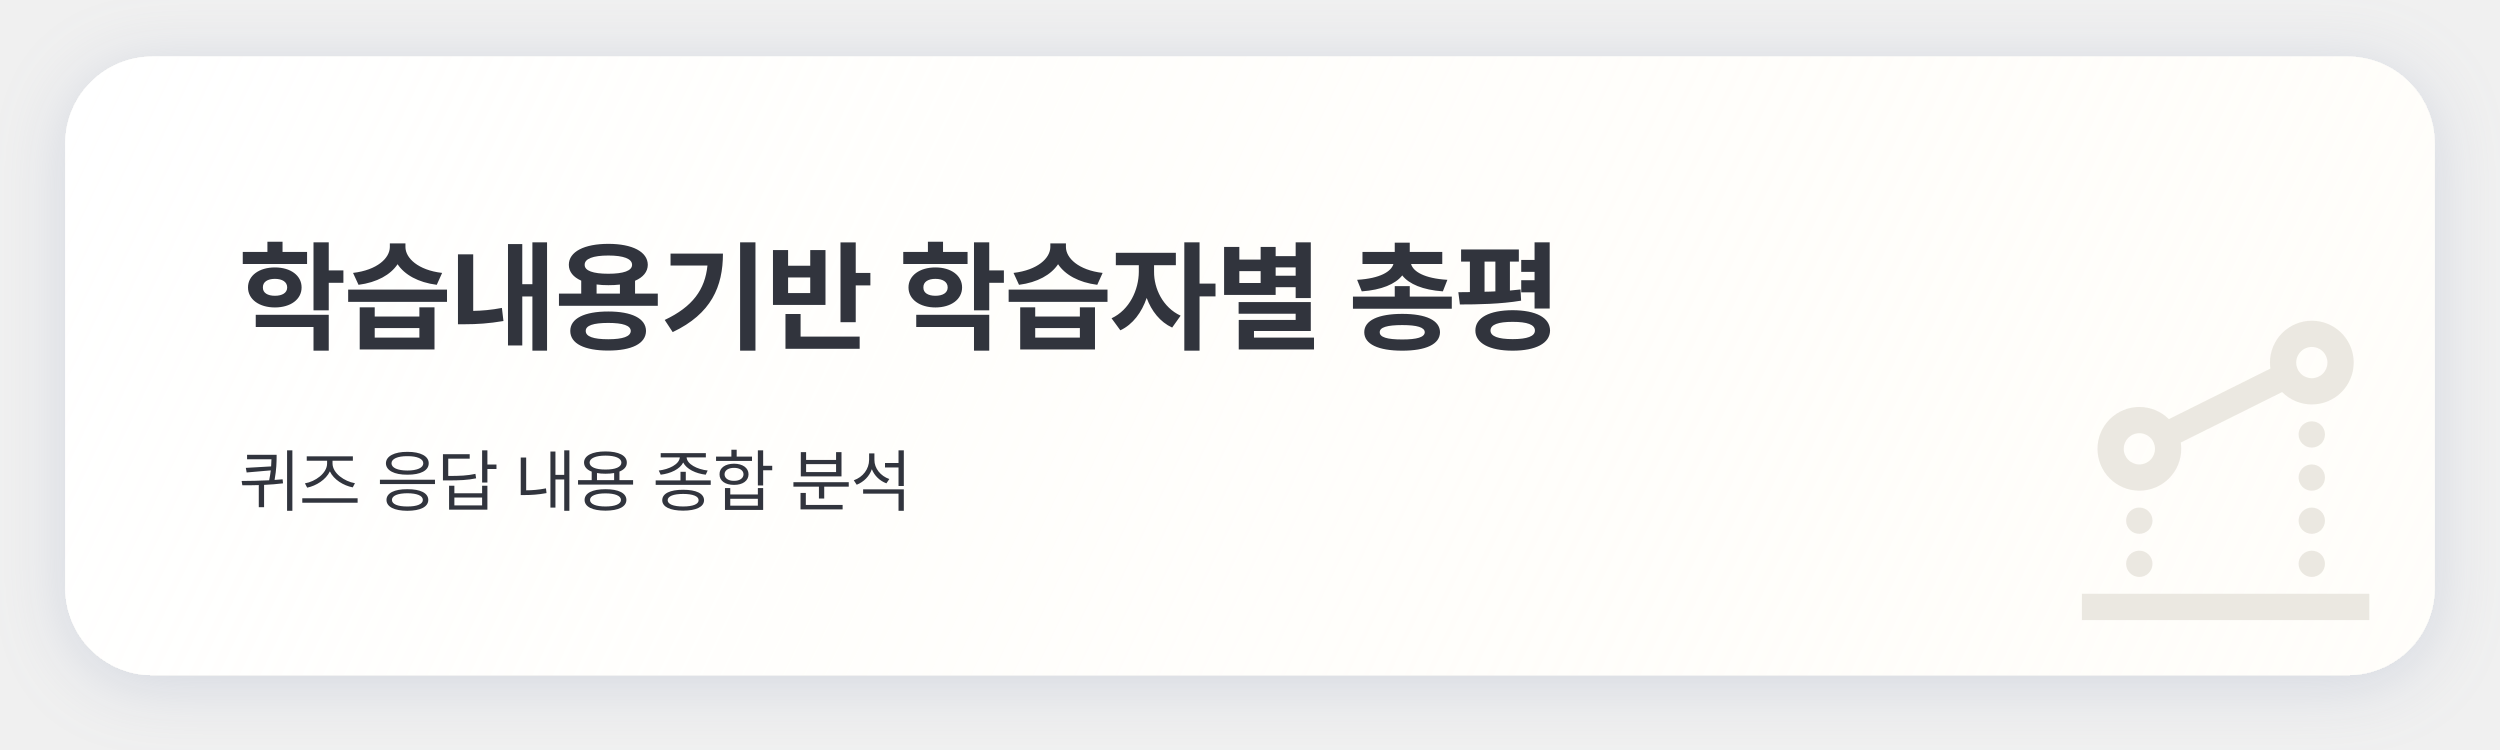
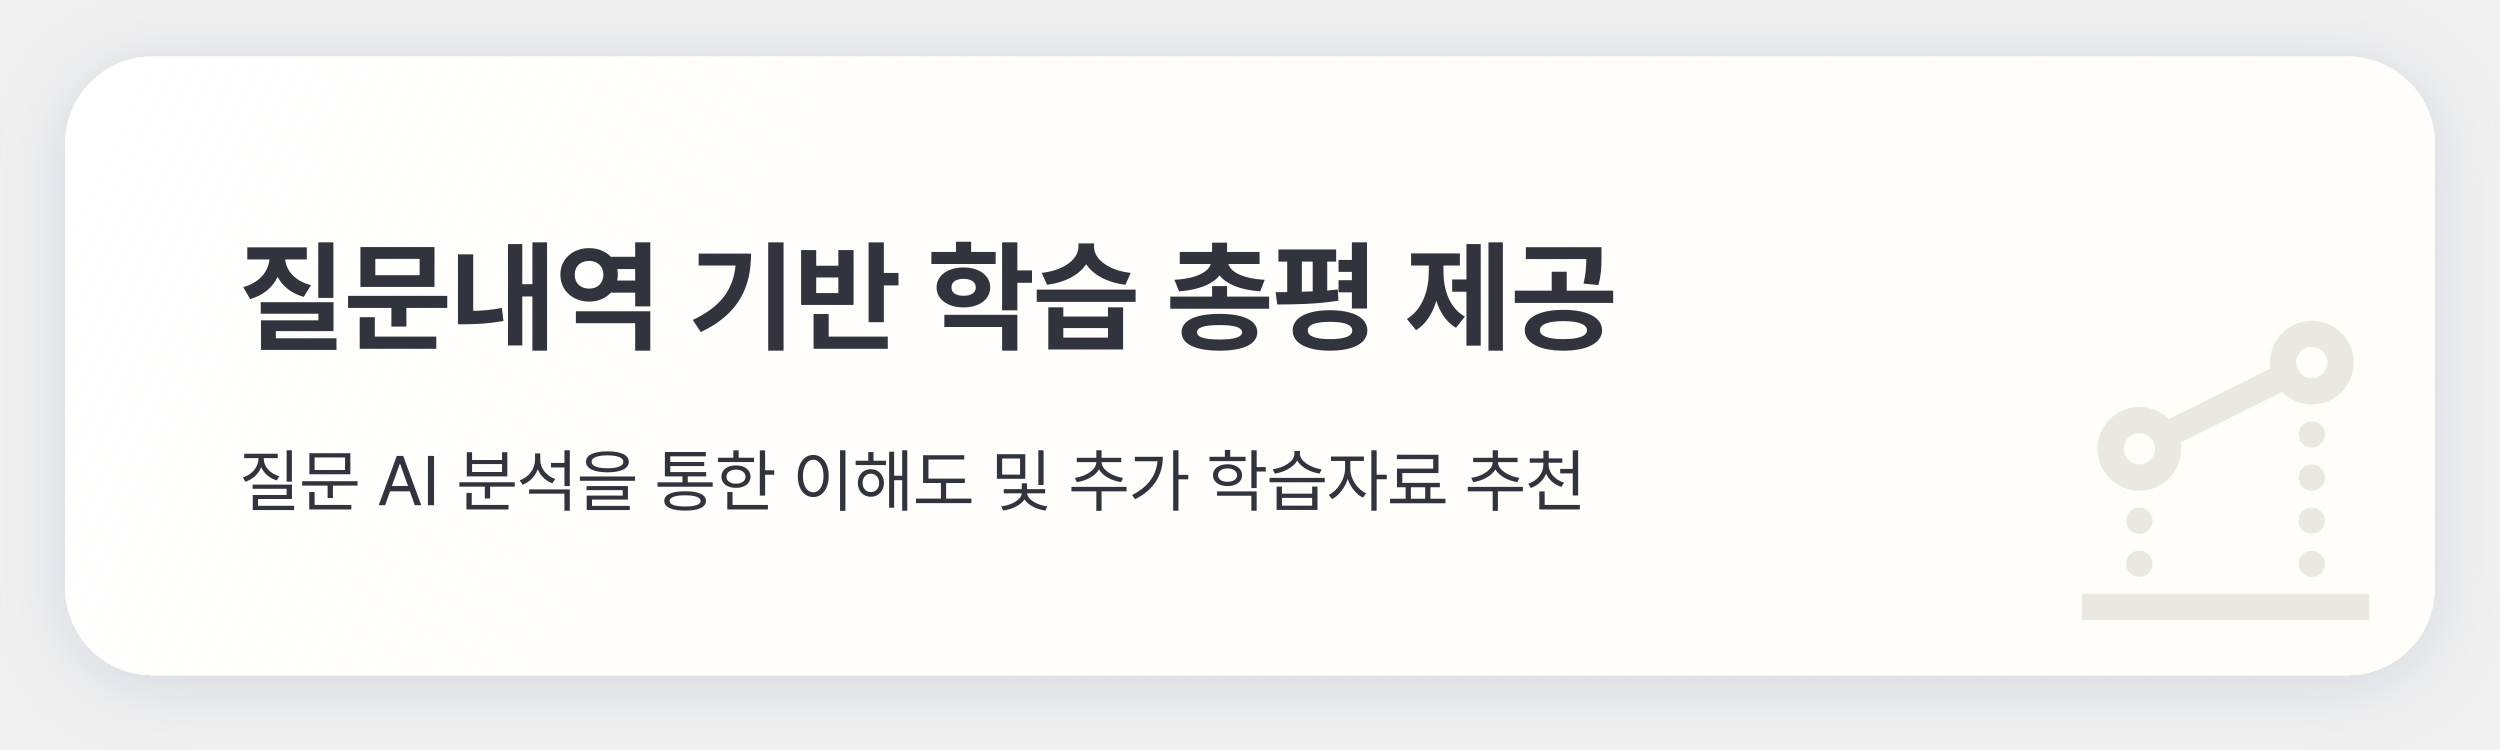
<svg xmlns="http://www.w3.org/2000/svg" width="574" height="172" viewBox="0 0 574 172" fill="none">
  <g filter="url(#filter0_d_5551_32488)">
    <rect x="15" y="13" width="544" height="142" rx="20" fill="white" />
    <rect x="15" y="13" width="544" height="142" rx="20" fill="url(#paint0_linear_5551_32488)" />
-     <path d="M70.504 57.848V60.609H55.738V57.848H61.398V55.496H64.871V57.848H70.504ZM63.121 61.402C66.731 61.402 69.246 63.262 69.246 65.996C69.246 68.731 66.731 70.59 63.121 70.59C59.512 70.59 56.941 68.731 56.941 65.996C56.941 63.262 59.512 61.402 63.121 61.402ZM63.121 64.027C61.453 64.027 60.332 64.711 60.359 65.996C60.332 67.254 61.453 67.91 63.121 67.91C64.789 67.91 65.938 67.254 65.938 65.996C65.938 64.711 64.789 64.027 63.121 64.027ZM75.481 55.633V62.086H78.844V64.93H75.481V71.246H71.981V55.633H75.481ZM75.481 72.285V80.516H71.981V75.074H58.719V72.285H75.481ZM86.035 70.562V72.668H96.289V70.562H99.762V80.242H82.59V70.562H86.035ZM86.035 77.508H96.289V75.32H86.035V77.508ZM102.633 66.488V69.305H79.938V66.488H102.633ZM93.09 56.727C93.09 59.215 95.961 62.031 101.512 62.66L100.281 65.394C95.988 64.848 92.885 63.07 91.285 60.664C89.686 63.07 86.568 64.848 82.316 65.394L81.059 62.66C86.609 62.004 89.481 59.27 89.508 56.727V55.879H93.09V56.727ZM125.602 55.633V80.516H122.238V68.074H119.914V79.312H116.633V56.043H119.914V65.258H122.238V55.633H125.602ZM108.648 58.395V71.383C110.645 71.342 112.832 71.164 115.238 70.699L115.594 73.707C112.258 74.281 109.414 74.445 106.844 74.445H105.148V58.395H108.648ZM151.031 67.418V70.207H128.336V67.418H133.449V64.438C131.631 63.631 130.605 62.4 130.605 60.801C130.605 57.793 134.133 55.988 139.684 55.988C145.18 55.988 148.707 57.793 148.734 60.801C148.721 62.414 147.654 63.672 145.809 64.465V67.418H151.031ZM139.656 71.519C145.043 71.519 148.297 73.106 148.324 75.977C148.297 78.902 145.043 80.488 139.656 80.488C134.188 80.488 130.934 78.902 130.934 75.977C130.934 73.106 134.188 71.519 139.656 71.519ZM139.656 74.144C136.211 74.144 134.461 74.746 134.488 75.977C134.461 77.262 136.211 77.891 139.656 77.891C143.02 77.891 144.797 77.262 144.824 75.977C144.797 74.746 143.02 74.144 139.656 74.144ZM139.684 58.668C136.156 58.668 134.215 59.406 134.242 60.801C134.215 62.168 136.156 62.852 139.684 62.852C143.156 62.852 145.125 62.168 145.125 60.801C145.125 59.406 143.156 58.668 139.684 58.668ZM136.977 67.418H142.336V65.34C141.516 65.436 140.627 65.477 139.684 65.477C138.713 65.477 137.811 65.436 136.977 65.312V67.418ZM173.453 55.633V80.516H169.926V55.633H173.453ZM165.988 58.23C165.988 65.777 163.336 72.039 154.449 76.25L152.617 73.461C159.043 70.426 161.873 66.488 162.434 60.965H153.957V58.23H165.988ZM196.477 55.66V62.66H199.84V65.531H196.477V73.981H192.977V55.66H196.477ZM197.379 77.289V80.078H180.344V72.094H183.816V77.289H197.379ZM180.945 57.41V61.02H186.031V57.41H189.531V70.016H177.473V57.41H180.945ZM180.945 67.281H186.031V63.699H180.945V67.281ZM222.152 57.848V60.609H207.387V57.848H213.047V55.496H216.52V57.848H222.152ZM214.77 61.402C218.379 61.402 220.895 63.262 220.895 65.996C220.895 68.731 218.379 70.59 214.77 70.59C211.16 70.59 208.59 68.731 208.59 65.996C208.59 63.262 211.16 61.402 214.77 61.402ZM214.77 64.027C213.102 64.027 211.98 64.711 212.008 65.996C211.98 67.254 213.102 67.91 214.77 67.91C216.438 67.91 217.586 67.254 217.586 65.996C217.586 64.711 216.438 64.027 214.77 64.027ZM227.129 55.633V62.086H230.492V64.93H227.129V71.246H223.629V55.633H227.129ZM227.129 72.285V80.516H223.629V75.074H210.367V72.285H227.129ZM237.684 70.562V72.668H247.938V70.562H251.41V80.242H234.238V70.562H237.684ZM237.684 77.508H247.938V75.32H237.684V77.508ZM254.281 66.488V69.305H231.586V66.488H254.281ZM244.738 56.727C244.738 59.215 247.609 62.031 253.16 62.66L251.93 65.394C247.637 64.848 244.533 63.07 242.934 60.664C241.334 63.07 238.217 64.848 233.965 65.394L232.707 62.66C238.258 62.004 241.129 59.27 241.156 56.727V55.879H244.738V56.727ZM264.973 62.414C264.945 66.215 266.969 70.59 271.07 72.477L269.129 75.211C266.354 73.939 264.371 71.397 263.277 68.402C262.156 71.697 260.119 74.486 257.234 75.84L255.211 73.078C259.367 71.137 261.445 66.516 261.473 62.414V60.883H256.195V58.039H269.977V60.883H264.973V62.414ZM275.418 55.633V65.121H279.082V68.047H275.418V80.516H271.918V55.633H275.418ZM300.957 55.633V68.43H297.484V65.941H292.891V67.719H281.051V56.699H284.551V59.598H289.445V56.699H292.891V58.805H297.484V55.633H300.957ZM300.957 69.359V76.004H287.914V77.508H301.695V80.242H284.414V73.461H297.484V72.039H284.387V69.359H300.957ZM284.551 64.984H289.445V62.25H284.551V64.984ZM292.891 63.316H297.484V61.402H292.891V63.316ZM333.332 68.102V70.891H310.637V68.102H320.234V65.695H323.68V68.102H333.332ZM323.68 55.715V57.848H331.145V60.609H323.98C324.445 62.332 327.002 63.932 332.32 64.246L331.281 66.898C326.688 66.57 323.516 65.231 321.957 63.234C320.385 65.231 317.213 66.57 312.66 66.898L311.594 64.246C316.912 63.932 319.441 62.332 319.934 60.609H312.824V57.848H320.234V55.715H323.68ZM321.957 72.066C327.398 72.066 330.598 73.543 330.625 76.277C330.598 79.039 327.398 80.516 321.957 80.516C316.488 80.516 313.234 79.039 313.234 76.277C313.234 73.543 316.488 72.066 321.957 72.066ZM321.957 74.637C318.484 74.637 316.762 75.156 316.789 76.277C316.762 77.426 318.484 77.945 321.957 77.945C325.348 77.945 327.098 77.426 327.125 76.277C327.098 75.156 325.348 74.637 321.957 74.637ZM348.727 57.273V60.062H346.676V66.707C347.51 66.639 348.33 66.557 349.109 66.461L349.246 69.031C344.57 69.824 339.129 69.906 335.191 69.906L334.836 67.09C335.656 67.09 336.559 67.076 337.488 67.062V60.062H335.465V57.273H348.727ZM355.809 55.633V70.836H352.336V67.117H349.273V64.328H352.336V62.414H349.273V59.68H352.336V55.633H355.809ZM347.305 71.219C352.664 71.246 355.863 72.914 355.891 75.894C355.863 78.793 352.664 80.516 347.305 80.516C341.973 80.516 338.746 78.793 338.746 75.894C338.746 72.914 341.973 71.246 347.305 71.219ZM347.305 73.898C343.969 73.898 342.219 74.527 342.219 75.894C342.219 77.207 343.969 77.863 347.305 77.863C350.641 77.863 352.418 77.207 352.418 75.894C352.418 74.527 350.641 73.898 347.305 73.898ZM340.852 66.981C341.672 66.981 342.506 66.939 343.34 66.898V60.062H340.852V66.981Z" fill="#31343D" />
+     <path d="M76.547 55.633V68.402H73.074V55.633H76.547ZM76.574 69.387V76.031H63.34V77.672H77.258V80.352H59.922V73.543H73.102V72.039H59.867V69.387H76.574ZM70.449 56.781V59.57H65.473C65.719 62.059 67.578 64.465 71.406 65.477L69.738 68.156C66.853 67.363 64.857 65.695 63.75 63.562C62.602 65.941 60.496 67.814 57.434 68.676L55.848 65.914C59.73 64.848 61.631 62.223 61.863 59.57H56.777V56.781H70.449ZM102.688 67.938V70.699H93.309V74.992H89.863V70.699H79.91V67.938H102.688ZM99.762 56.727V65.887H82.754V56.727H99.762ZM86.172 59.434V63.18H96.344V59.434H86.172ZM100.172 77.289V80.078H82.59V72.832H86.062V77.289H100.172ZM125.602 55.633V80.516H122.238V68.074H119.914V79.312H116.633V56.043H119.914V65.258H122.238V55.633H125.602ZM108.648 58.395V71.383C110.645 71.342 112.832 71.164 115.238 70.699L115.594 73.707C112.258 74.281 109.414 74.445 106.844 74.445H105.148V58.395H108.648ZM149.309 71.465V80.516H145.836V74.199H132.219V71.465H149.309ZM149.309 55.633V70.344H145.836V67.199H140.258C139.068 68.484 137.305 69.25 135.281 69.25C131.508 69.25 128.637 66.652 128.664 63.043C128.637 59.516 131.508 56.945 135.281 56.973C137.305 56.959 139.068 57.711 140.258 58.969H145.836V55.633H149.309ZM135.281 59.898C133.34 59.898 131.945 61.102 131.973 63.043C131.945 65.094 133.34 66.269 135.281 66.269C137.113 66.269 138.535 65.094 138.535 63.043C138.535 61.102 137.113 59.898 135.281 59.898ZM141.707 64.41H145.836V61.785H141.734C141.803 62.182 141.844 62.605 141.844 63.043C141.844 63.522 141.789 63.973 141.707 64.41ZM179.906 55.633V80.516H176.379V55.633H179.906ZM172.441 58.23C172.441 65.777 169.789 72.039 160.902 76.25L159.07 73.461C165.496 70.426 168.326 66.488 168.887 60.965H160.41V58.23H172.441ZM202.93 55.66V62.66H206.293V65.531H202.93V73.981H199.43V55.66H202.93ZM203.832 77.289V80.078H186.797V72.094H190.27V77.289H203.832ZM187.398 57.41V61.02H192.484V57.41H195.984V70.016H183.926V57.41H187.398ZM187.398 67.281H192.484V63.699H187.398V67.281ZM228.605 57.848V60.609H213.84V57.848H219.5V55.496H222.973V57.848H228.605ZM221.223 61.402C224.832 61.402 227.348 63.262 227.348 65.996C227.348 68.731 224.832 70.59 221.223 70.59C217.613 70.59 215.043 68.731 215.043 65.996C215.043 63.262 217.613 61.402 221.223 61.402ZM221.223 64.027C219.555 64.027 218.434 64.711 218.461 65.996C218.434 67.254 219.555 67.91 221.223 67.91C222.891 67.91 224.039 67.254 224.039 65.996C224.039 64.711 222.891 64.027 221.223 64.027ZM233.582 55.633V62.086H236.945V64.93H233.582V71.246H230.082V55.633H233.582ZM233.582 72.285V80.516H230.082V75.074H216.82V72.285H233.582ZM244.137 70.562V72.668H254.391V70.562H257.863V80.242H240.691V70.562H244.137ZM244.137 77.508H254.391V75.32H244.137V77.508ZM260.734 66.488V69.305H238.039V66.488H260.734ZM251.191 56.727C251.191 59.215 254.062 62.031 259.613 62.66L258.383 65.394C254.09 64.848 250.986 63.07 249.387 60.664C247.787 63.07 244.67 64.848 240.418 65.394L239.16 62.66C244.711 62.004 247.582 59.27 247.609 56.727V55.879H251.191V56.727ZM291.387 68.102V70.891H268.691V68.102H278.289V65.695H281.734V68.102H291.387ZM281.734 55.715V57.848H289.199V60.609H282.035C282.5 62.332 285.057 63.932 290.375 64.246L289.336 66.898C284.742 66.57 281.57 65.231 280.012 63.234C278.439 65.231 275.268 66.57 270.715 66.898L269.648 64.246C274.967 63.932 277.496 62.332 277.988 60.609H270.879V57.848H278.289V55.715H281.734ZM280.012 72.066C285.453 72.066 288.652 73.543 288.68 76.277C288.652 79.039 285.453 80.516 280.012 80.516C274.543 80.516 271.289 79.039 271.289 76.277C271.289 73.543 274.543 72.066 280.012 72.066ZM280.012 74.637C276.539 74.637 274.816 75.156 274.844 76.277C274.816 77.426 276.539 77.945 280.012 77.945C283.402 77.945 285.152 77.426 285.18 76.277C285.152 75.156 283.402 74.637 280.012 74.637ZM306.781 57.273V60.062H304.73V66.707C305.564 66.639 306.385 66.557 307.164 66.461L307.301 69.031C302.625 69.824 297.184 69.906 293.246 69.906L292.891 67.09L295.543 67.062V60.062H293.52V57.273H306.781ZM313.863 55.633V70.836H310.391V67.117H307.328V64.328H310.391V62.414H307.328V59.68H310.391V55.633H313.863ZM305.359 71.219C310.719 71.246 313.918 72.914 313.945 75.894C313.918 78.793 310.719 80.516 305.359 80.516C300.027 80.516 296.801 78.793 296.801 75.894C296.801 72.914 300.027 71.246 305.359 71.219ZM305.359 73.898C302.023 73.898 300.273 74.527 300.273 75.894C300.273 77.207 302.023 77.863 305.359 77.863C308.695 77.863 310.473 77.207 310.473 75.894C310.473 74.527 308.695 73.898 305.359 73.898ZM298.906 66.981L301.395 66.898V60.062H298.906V66.981ZM345.062 55.633V80.516H341.754V55.633H345.062ZM339.977 56.043V79.367H336.695V66.981H333.414V64.164H336.695V56.043H339.977ZM331.418 62.305C331.418 66.434 332.703 70.617 336.34 72.695L334.289 75.266C332.074 73.953 330.611 71.725 329.777 69.059C328.916 71.957 327.412 74.418 325.129 75.812L323.023 73.242C326.688 71 328.055 66.516 328.055 62.305V60.965H323.98V58.176H335.191V60.965H331.418V62.305ZM358.953 71.137C364.395 71.137 367.812 72.859 367.84 75.84C367.812 78.766 364.395 80.516 358.953 80.516C353.566 80.516 350.094 78.766 350.094 75.84C350.094 72.859 353.566 71.137 358.953 71.137ZM358.953 73.734C355.535 73.734 353.566 74.445 353.566 75.84C353.566 77.18 355.535 77.863 358.953 77.863C362.371 77.863 364.367 77.18 364.367 75.84C364.367 74.445 362.371 73.734 358.953 73.734ZM367.703 56.754V58.777C367.703 60.746 367.703 62.879 366.992 65.449L363.574 65.121C364.121 62.865 364.189 61.184 364.23 59.488H350.34V56.754H367.703ZM370.383 66.734V69.551H347.797V66.734H356.273V62.387H359.719V66.734H370.383Z" fill="#31343D" />
    <g opacity="0.6">
      <path d="M487.61 103.051C487.61 102.099 487.989 101.187 488.661 100.514C489.334 99.841 490.246 99.463 491.198 99.463C492.149 99.463 493.061 99.841 493.734 100.514C494.407 101.187 494.784 102.099 494.784 103.051C494.784 104.002 494.407 104.914 493.734 105.587C493.061 106.26 492.149 106.637 491.198 106.637C490.246 106.637 489.334 106.259 488.661 105.587C487.989 104.914 487.611 104.002 487.61 103.051ZM481.584 103.051C481.584 105.6 482.597 108.045 484.4 109.848C486.203 111.65 488.648 112.663 491.198 112.663C493.747 112.663 496.192 111.65 497.995 109.848C499.797 108.045 500.81 105.6 500.81 103.051C500.81 102.565 500.774 102.083 500.702 101.609L523.972 90.017C523.982 90.027 523.99 90.038 524 90.047C525.803 91.85 528.248 92.863 530.798 92.863C533.347 92.863 535.792 91.85 537.595 90.047C539.397 88.245 540.41 85.8 540.41 83.251C540.41 80.701 539.397 78.255 537.595 76.453C535.792 74.65 533.347 73.637 530.798 73.637C528.248 73.637 525.803 74.65 524 76.453C522.197 78.255 521.184 80.701 521.184 83.251C521.184 83.713 521.219 84.171 521.284 84.623L497.976 96.234C496.175 94.443 493.738 93.437 491.198 93.437C488.648 93.437 486.203 94.45 484.4 96.253C482.597 98.055 481.584 100.501 481.584 103.051ZM534.384 83.251C534.384 84.202 534.007 85.114 533.334 85.787C532.661 86.46 531.749 86.837 530.798 86.837C529.846 86.837 528.934 86.459 528.261 85.787C527.589 85.114 527.211 84.202 527.21 83.251C527.21 82.299 527.589 81.387 528.261 80.714C528.934 80.041 529.846 79.663 530.798 79.663C531.749 79.663 532.661 80.041 533.334 80.714C534.007 81.387 534.384 82.299 534.384 83.251Z" fill="#BEB9A6" fill-opacity="0.5" />
      <path d="M478 142.363V136.337H544L544 142.363H478Z" fill="#BEB9A6" fill-opacity="0.5" />
      <path d="M527.757 129.45C527.757 127.787 529.106 126.437 530.77 126.437H530.8C532.464 126.437 533.813 127.787 533.813 129.45C533.813 131.114 532.464 132.463 530.8 132.463H530.77C529.106 132.463 527.757 131.114 527.757 129.45Z" fill="#BEB9A6" fill-opacity="0.5" />
      <path d="M491.015 126.442L491.17 126.437H491.2C492.864 126.437 494.213 127.787 494.213 129.45C494.213 131.114 492.864 132.463 491.2 132.463H491.17L491.015 132.46C489.423 132.379 488.157 131.062 488.157 129.45C488.157 127.838 489.423 126.522 491.015 126.442Z" fill="#BEB9A6" fill-opacity="0.5" />
      <path d="M527.757 119.55C527.757 117.887 529.106 116.537 530.77 116.537H530.8C532.464 116.537 533.813 117.887 533.813 119.55C533.813 121.214 532.464 122.563 530.8 122.563H530.77C529.106 122.563 527.757 121.214 527.757 119.55Z" fill="#BEB9A6" fill-opacity="0.5" />
      <path d="M488.157 119.55C488.157 117.887 489.506 116.537 491.17 116.537H491.2C492.864 116.537 494.213 117.887 494.213 119.55C494.213 121.214 492.864 122.563 491.2 122.563H491.17C489.506 122.563 488.157 121.214 488.157 119.55Z" fill="#BEB9A6" fill-opacity="0.5" />
      <path d="M530.615 106.642L530.77 106.637H530.8C532.464 106.637 533.813 107.987 533.813 109.65C533.813 111.314 532.464 112.663 530.8 112.663H530.77L530.615 112.66C529.023 112.579 527.757 111.262 527.757 109.65C527.757 108.038 529.023 106.722 530.615 106.642Z" fill="#BEB9A6" fill-opacity="0.5" />
      <path d="M527.757 99.75C527.757 98.087 529.106 96.737 530.77 96.737H530.8C532.464 96.737 533.813 98.087 533.813 99.75C533.813 101.414 532.464 102.763 530.8 102.763H530.77C529.106 102.763 527.757 101.414 527.757 99.75Z" fill="#BEB9A6" fill-opacity="0.5" />
    </g>
-     <path d="M63.512 104.416V105.024C63.496 106.016 63.496 107.712 63.048 110.192C63.672 110.16 64.296 110.112 64.888 110.048L64.984 110.976C63.56 111.152 62.088 111.264 60.632 111.328V116.448H59.416V111.376C58.088 111.424 56.808 111.424 55.64 111.424L55.48 110.432C57.384 110.416 59.608 110.384 61.8 110.272C61.976 109.424 62.088 108.672 62.168 108L56.632 108.48L56.44 107.424L62.248 107.088C62.296 106.432 62.312 105.888 62.328 105.44H56.728V104.416H63.512ZM65.912 117.28V103.392H67.128V117.28H65.912ZM82.108 114.4V115.424H69.404V114.4H82.108ZM70.012 110.976C72.364 110.592 75.1 108.656 75.1 106.432V105.792H70.428V104.768H81.02V105.792H76.348V106.432C76.364 108.656 79.1 110.544 81.5 110.944L80.988 111.904C78.876 111.488 76.636 110.144 75.74 108.224C74.828 110.144 72.604 111.536 70.524 111.968L70.012 110.976ZM99.872 110.144V111.136H87.232V110.144H99.872ZM88.608 106.368C88.624 104.736 90.528 103.728 93.536 103.744C96.56 103.728 98.448 104.736 98.432 106.368C98.448 108.032 96.56 109.008 93.536 108.992C90.528 109.008 88.624 108.032 88.608 106.368ZM88.736 114.784C88.752 113.2 90.528 112.304 93.536 112.32C96.528 112.304 98.32 113.2 98.336 114.784C98.32 116.384 96.528 117.264 93.536 117.28C90.528 117.264 88.752 116.384 88.736 114.784ZM89.888 106.368C89.888 107.408 91.296 108.032 93.536 108.032C95.776 108.032 97.2 107.408 97.184 106.368C97.2 105.344 95.776 104.72 93.536 104.736C91.296 104.72 89.888 105.344 89.888 106.368ZM89.984 114.784C89.984 115.744 91.312 116.304 93.536 116.288C95.744 116.304 97.088 115.744 97.088 114.784C97.088 113.808 95.744 113.264 93.536 113.248C91.312 113.264 89.984 113.808 89.984 114.784ZM111.908 103.392V106.656H113.988V107.68H111.908V110.784H110.692V103.392H111.908ZM101.7 110.304V104.288H107.844V105.312H102.916V109.28C105.7 109.28 107.3 109.2 109.156 108.8L109.316 109.824C107.364 110.224 105.7 110.304 102.788 110.304H101.7ZM103.108 117.024V111.52H104.324V113.248H110.692V111.52H111.908V117.024H103.108ZM104.324 116.032H110.692V114.24H104.324V116.032ZM130.729 103.392V117.28H129.545V110.08H127.529V116.544H126.377V103.68H127.529V109.024H129.545V103.392H130.729ZM119.561 113.664V105.056H120.809V112.576C122.169 112.576 123.657 112.464 125.353 112.128L125.481 113.216C123.561 113.568 121.977 113.664 120.457 113.664H119.561ZM145.357 110.24V111.264H132.717V110.24H135.853V108.288C134.733 107.856 134.109 107.152 134.093 106.208C134.109 104.592 135.981 103.648 139.021 103.648C142.045 103.648 143.933 104.592 143.917 106.208C143.933 107.136 143.309 107.84 142.221 108.272V110.24H145.357ZM134.221 114.784C134.237 113.2 136.013 112.32 139.021 112.32C142.013 112.32 143.805 113.2 143.821 114.784C143.805 116.368 142.013 117.232 139.021 117.248C136.013 117.232 134.237 116.368 134.221 114.784ZM135.373 106.208C135.373 107.232 136.765 107.824 139.021 107.808C141.277 107.824 142.685 107.232 142.669 106.208C142.685 105.216 141.277 104.608 139.021 104.608C136.765 104.608 135.373 105.216 135.373 106.208ZM135.469 114.784C135.469 115.728 136.797 116.288 139.021 116.288C141.229 116.288 142.573 115.728 142.573 114.784C142.573 113.84 141.229 113.28 139.021 113.28C136.797 113.28 135.469 113.84 135.469 114.784ZM137.069 110.24H141.005V108.608C140.413 108.72 139.757 108.768 139.021 108.768C138.301 108.768 137.645 108.72 137.069 108.608V110.24ZM157.457 108.32V110.304H163.185V111.328H150.545V110.304H156.241V108.32H157.457ZM151.249 108.032C153.649 107.76 155.969 106.592 156.081 105.024H151.697V104.032H162.065V105.024H157.649C157.745 106.576 160.065 107.76 162.481 108.032L162.033 108.992C159.761 108.72 157.633 107.728 156.865 106.192C156.097 107.728 153.969 108.72 151.697 108.992L151.249 108.032ZM152.049 114.848C152.065 113.296 153.841 112.448 156.849 112.448C159.841 112.448 161.633 113.296 161.649 114.848C161.633 116.384 159.841 117.232 156.849 117.248C153.841 117.232 152.065 116.384 152.049 114.848ZM153.297 114.848C153.297 115.76 154.609 116.288 156.849 116.288C159.089 116.288 160.401 115.76 160.401 114.848C160.401 113.936 159.089 113.408 156.849 113.408C154.609 113.408 153.297 113.936 153.297 114.848ZM175.221 103.392V106.944H177.301V107.968H175.221V111.456H174.005V103.392H175.221ZM164.405 105.824V104.832H167.925V103.264H169.141V104.832H172.661V105.824H164.405ZM165.205 108.896C165.173 107.424 166.517 106.48 168.533 106.464C170.533 106.48 171.861 107.424 171.861 108.896C171.861 110.384 170.533 111.344 168.533 111.328C166.517 111.344 165.173 110.384 165.205 108.896ZM166.357 108.896C166.357 109.808 167.221 110.416 168.533 110.4C169.829 110.416 170.709 109.808 170.709 108.896C170.709 108.016 169.829 107.408 168.533 107.424C167.221 107.408 166.357 108.016 166.357 108.896ZM166.453 117.088V112.064H167.669V113.536H174.005V112.064H175.221V117.088H166.453ZM167.669 116.096H174.005V114.528H167.669V116.096ZM194.873 110.72V111.744H189.241V114.464H188.025V111.744H182.169V110.72H194.873ZM183.801 116.96V113.184H185.017V115.936H193.465V116.96H183.801ZM183.865 109.376V103.808H185.081V105.6H191.961V103.808H193.209V109.376H183.865ZM185.081 108.384H191.961V106.56H185.081V108.384ZM200.765 105.6C200.749 107.52 202.173 109.296 204.189 109.984L203.517 110.976C201.981 110.4 200.765 109.216 200.173 107.728C199.597 109.376 198.333 110.64 196.701 111.296L196.029 110.272C198.141 109.536 199.533 107.696 199.549 105.568V104.096H200.765V105.6ZM198.173 113.344V112.352H207.517V117.28H206.301V113.344H198.173ZM203.197 107.328V106.304H206.301V103.392H207.517V111.584H206.301V107.328H203.197Z" fill="#31343D" />
+     <path d="M67.016 103.375V110.594H65.812V103.375H67.016ZM67.031 111.266V114.578H59.234V116.125H67.531V117.109H58.031V113.656H65.812V112.234H58V111.266H67.031ZM60.562 105.344C60.562 107.156 62.047 108.734 64.141 109.359L63.531 110.312C61.891 109.797 60.586 108.695 59.969 107.266C59.367 108.828 58.039 110.047 56.344 110.609L55.766 109.641C57.844 108.953 59.328 107.25 59.328 105.344V105.188H56.078V104.172H63.766V105.188H60.562V105.344ZM82.094 110.484V111.5H76.438V114.344H75.219V111.5H69.375V110.484H82.094ZM80.438 104.062V108.891H71.031V104.062H80.438ZM72.234 105.031V107.906H79.219V105.031H72.234ZM80.672 115.938V116.969H71V112.969H72.234V115.938H80.672ZM88.422 116H86.953L91.094 104.688H92.578L96.719 116H95.234L94.109 112.812H89.562L88.422 116ZM89.984 111.578H93.672L91.875 106.516H91.781L89.984 111.578ZM99.656 104.688V116H98.25V104.688H99.656ZM118.188 110.734V111.734H112.531V114.453H111.312V111.734H105.469V110.734H118.188ZM116.766 115.938V116.969H107.094V113.172H108.312V115.938H116.766ZM108.391 103.828V105.609H115.266V103.828H116.484V109.375H107.172V103.828H108.391ZM108.391 108.375H115.266V106.547H108.391V108.375ZM124.047 105.609C124.047 107.531 125.469 109.297 127.484 109.984L126.812 110.969C125.266 110.398 124.062 109.211 123.469 107.734C122.883 109.375 121.633 110.656 120 111.297L119.328 110.281C121.438 109.531 122.828 107.703 122.844 105.562V104.094H124.047V105.609ZM130.828 112.359V117.266H129.594V113.344H121.484V112.359H130.828ZM130.828 103.375V111.594H129.594V107.328H126.5V106.297H129.594V103.375H130.828ZM139.469 103.625C142.562 103.625 144.375 104.469 144.375 106.016C144.375 107.594 142.562 108.438 139.469 108.453C136.375 108.438 134.547 107.594 134.547 106.016C134.547 104.469 136.375 103.625 139.469 103.625ZM139.469 104.547C137.156 104.547 135.812 105.109 135.828 106.016C135.812 106.984 137.156 107.516 139.469 107.516C141.766 107.516 143.125 106.984 143.125 106.016C143.125 105.109 141.766 104.547 139.469 104.547ZM145.797 109.391V110.391H133.141V109.391H145.797ZM144.172 111.594V114.703H135.922V116.141H144.594V117.109H134.703V113.797H142.969V112.531H134.672V111.594H144.172ZM163.641 110.75V111.75H150.969V110.75H156.688V109.375H152.656V103.781H162.062V104.781H153.891V106.078H161.688V107.016H153.891V108.391H162.141V109.375H157.906V110.75H163.641ZM157.312 112.797C160.359 112.781 162.078 113.562 162.094 115.016C162.078 116.469 160.359 117.234 157.312 117.234C154.234 117.234 152.516 116.469 152.516 115.016C152.516 113.562 154.234 112.781 157.312 112.797ZM157.312 113.719C155.016 113.719 153.734 114.188 153.75 115.016C153.734 115.859 155.016 116.297 157.312 116.281C159.578 116.297 160.859 115.859 160.859 115.016C160.859 114.188 159.578 113.719 157.312 113.719ZM175.672 103.391V107.969H177.766V109H175.672V113.797H174.453V103.391H175.672ZM173.125 105.094V106.094H164.844V105.094H168.375V103.391H169.594V105.094H173.125ZM168.984 106.859C170.969 106.859 172.312 107.875 172.328 109.453C172.312 111.016 170.969 112.016 168.984 112.016C166.984 112.016 165.625 111.016 165.641 109.453C165.625 107.875 166.984 106.859 168.984 106.859ZM168.984 107.828C167.672 107.828 166.797 108.469 166.812 109.453C166.797 110.438 167.672 111.062 168.984 111.047C170.281 111.062 171.156 110.438 171.172 109.453C171.156 108.469 170.281 107.828 168.984 107.828ZM176.312 115.938V116.969H166.984V112.969H168.188V115.938H176.312ZM194.109 103.375V117.297H192.875V103.375H194.109ZM186.719 104.453C188.781 104.469 190.266 106.344 190.266 109.297C190.266 112.25 188.781 114.125 186.719 114.125C184.641 114.125 183.172 112.25 183.172 109.297C183.172 106.344 184.641 104.469 186.719 104.453ZM186.719 105.547C185.328 105.562 184.359 107.031 184.359 109.297C184.359 111.562 185.328 113.031 186.719 113.031C188.109 113.031 189.078 111.562 189.078 109.297C189.078 107.031 188.109 105.562 186.719 105.547ZM203.422 105.781V106.781H196.453V105.781H199.344V103.797H200.562V105.781H203.422ZM199.938 107.719C201.688 107.719 202.938 109.031 202.953 110.875C202.938 112.734 201.688 114.062 199.938 114.062C198.203 114.062 196.953 112.734 196.953 110.875C196.953 109.031 198.203 107.719 199.938 107.719ZM199.938 108.75C198.844 108.766 198.047 109.656 198.047 110.875C198.047 112.109 198.844 113 199.938 112.984C201.047 113 201.859 112.109 201.859 110.875C201.859 109.656 201.047 108.766 199.938 108.75ZM208.312 103.375V117.266H207.141V110.25H205.297V116.578H204.141V103.719H205.297V109.234H207.141V103.375H208.312ZM221.531 109.891V110.891H217.234V114.484H223.031V115.516H210.312V114.484H216.031V110.891H211.938V104.516H221.391V105.516H213.172V109.891H221.531ZM235.406 104.281V109.938H228.891V104.281H235.406ZM230.094 105.281V108.969H234.203V105.281H230.094ZM239.609 103.375V111.359H238.406V103.375H239.609ZM235.844 113.266C235.844 114.625 238.062 115.969 240.453 116.266L240.031 117.219C237.938 116.938 236.031 115.953 235.219 114.656C234.375 115.977 232.422 116.938 230.328 117.219L229.891 116.266C232.281 116 234.578 114.656 234.578 113.266H230.469V112.312H234.594V110.953H235.812V112.312H239.969V113.266H235.844ZM258.656 111.781V112.812H252.922V117.297H251.719V112.812H246V111.781H258.656ZM252.938 106.125C252.938 107.859 255.359 109.375 257.844 109.719L257.391 110.703C255.242 110.375 253.219 109.297 252.344 107.781C251.453 109.312 249.398 110.375 247.25 110.703L246.797 109.719C249.266 109.375 251.719 107.875 251.719 106.125V106.109H247.234V105.109H251.719V103.375H252.922V105.109H257.438V106.109H252.938V106.125ZM270.578 103.375V109.031H272.828V110.062H270.578V117.266H269.359V103.375H270.578ZM266.984 104.875C266.984 108.812 265.141 112.391 260.609 114.625L259.922 113.656C263.516 111.867 265.469 109.195 265.75 105.906H260.562V104.875H266.984ZM285.984 104.875V105.875H277.703V104.875H281.234V103.312H282.453V104.875H285.984ZM281.844 106.594C283.844 106.609 285.172 107.578 285.188 109.109C285.172 110.625 283.844 111.609 281.844 111.609C279.844 111.609 278.484 110.625 278.5 109.109C278.484 107.578 279.844 106.609 281.844 106.594ZM281.844 107.547C280.531 107.562 279.656 108.172 279.672 109.109C279.656 110.031 280.531 110.625 281.844 110.625C283.141 110.625 284.016 110.031 284.031 109.109C284.016 108.172 283.141 107.562 281.844 107.547ZM288.531 103.375V107.234H290.625V108.266H288.531V112.062H287.312V103.375H288.531ZM288.531 112.828V117.266H287.312V113.828H279.438V112.828H288.531ZM294.328 111.719V113.344H301.266V111.719H302.5V117.078H293.109V111.719H294.328ZM294.328 116.094H301.266V114.312H294.328V116.094ZM304.156 109.719V110.734H291.5V109.719H304.156ZM298.469 104.188C298.469 105.906 301 107.438 303.438 107.75L302.984 108.734C300.828 108.414 298.719 107.312 297.844 105.75C296.953 107.32 294.828 108.414 292.688 108.734L292.219 107.75C294.688 107.422 297.203 105.953 297.203 104.188V103.531H298.469V104.188ZM310.031 107.641C310.016 109.875 311.625 112.328 313.641 113.281L312.938 114.25C311.375 113.492 310.055 111.836 309.438 109.953C308.797 112 307.398 113.797 305.844 114.594L305.094 113.625C307.094 112.656 308.812 110.016 308.828 107.641V105.828H305.594V104.812H313.156V105.828H310.031V107.641ZM316.078 103.375V109H318.406V110.047H316.078V117.266H314.859V103.375H316.078ZM331.875 114.516V115.547H319.156V114.516H322.734V111.875H320.75V107.594H329.062V105.422H320.719V104.406H330.266V108.609H321.969V110.859H330.594V111.875H328.422V114.516H331.875ZM323.938 114.516H327.219V111.875H323.938V114.516ZM349.656 111.781V112.812H343.922V117.297H342.719V112.812H337V111.781H349.656ZM343.938 106.125C343.938 107.859 346.359 109.375 348.844 109.719L348.391 110.703C346.242 110.375 344.219 109.297 343.344 107.781C342.453 109.312 340.398 110.375 338.25 110.703L337.797 109.719C340.266 109.375 342.719 107.875 342.719 106.125V106.109H338.234V105.109H342.719V103.375H343.922V105.109H348.438V106.109H343.938V106.125ZM355.562 106.703C355.562 108.547 357.031 110.172 359.094 110.812L358.484 111.797C356.875 111.273 355.609 110.172 354.984 108.75C354.383 110.273 353.125 111.453 351.484 112.031L350.875 111.078C352.922 110.391 354.359 108.656 354.359 106.703V106.25H351.219V105.25H354.359V103.469H355.594V105.25H358.703V106.25H355.562V106.703ZM362.344 103.391V113.766H361.109V108.688H358.219V107.672H361.109V103.391H362.344ZM362.734 115.938V116.969H353.422V112.828H354.656V115.938H362.734Z" fill="#31343D" />
  </g>
  <defs>
    <filter id="filter0_d_5551_32488" x="0" y="0" width="574" height="172" filterUnits="userSpaceOnUse" color-interpolation-filters="sRGB">
      <feFlood flood-opacity="0" result="BackgroundImageFix" />
      <feColorMatrix in="SourceAlpha" type="matrix" values="0 0 0 0 0 0 0 0 0 0 0 0 0 0 0 0 0 0 127 0" result="hardAlpha" />
      <feOffset dy="2" />
      <feGaussianBlur stdDeviation="7.5" />
      <feComposite in2="hardAlpha" operator="out" />
      <feColorMatrix type="matrix" values="0 0 0 0 0.487 0 0 0 0 0.552 0 0 0 0 0.692 0 0 0 0.25 0" />
      <feBlend mode="normal" in2="BackgroundImageFix" result="effect1_dropShadow_5551_32488" />
      <feBlend mode="normal" in="SourceGraphic" in2="effect1_dropShadow_5551_32488" result="shape" />
    </filter>
    <linearGradient id="paint0_linear_5551_32488" x1="15" y1="13" x2="512.823" y2="251.418" gradientUnits="userSpaceOnUse">
      <stop stop-color="white" />
      <stop offset="1" stop-color="#FFFCF5" stop-opacity="0.5" />
    </linearGradient>
  </defs>
</svg>
